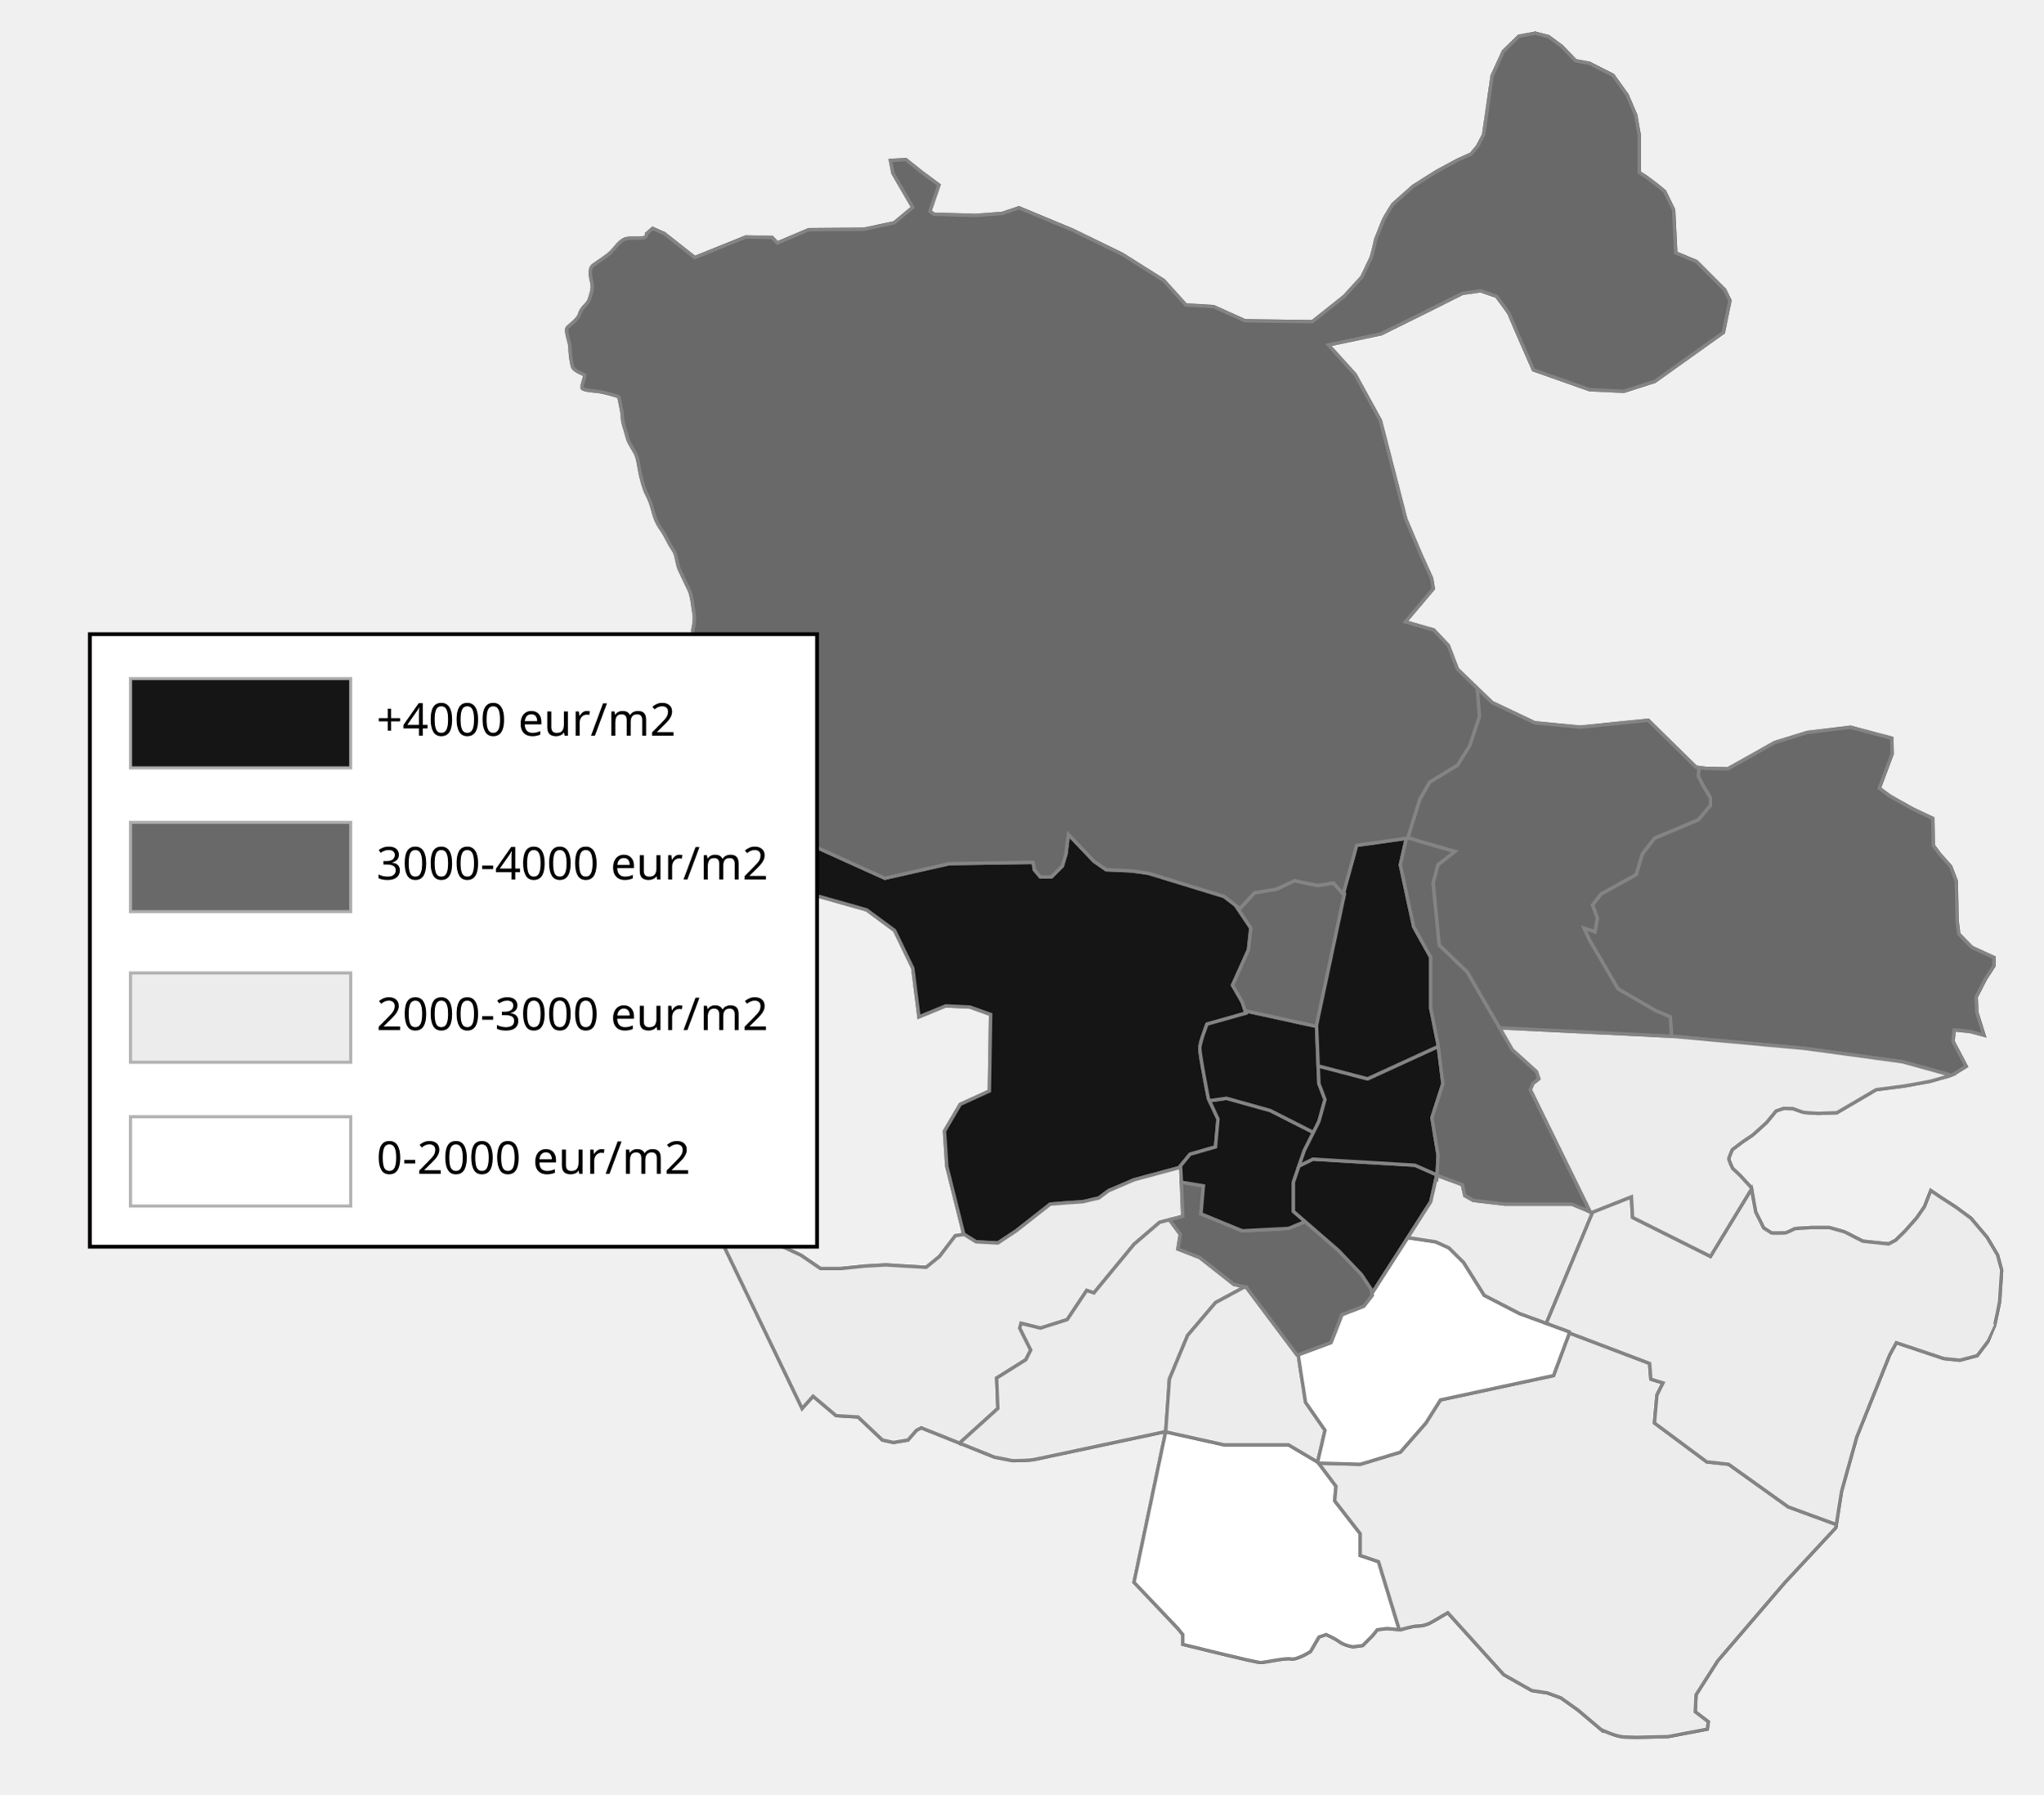
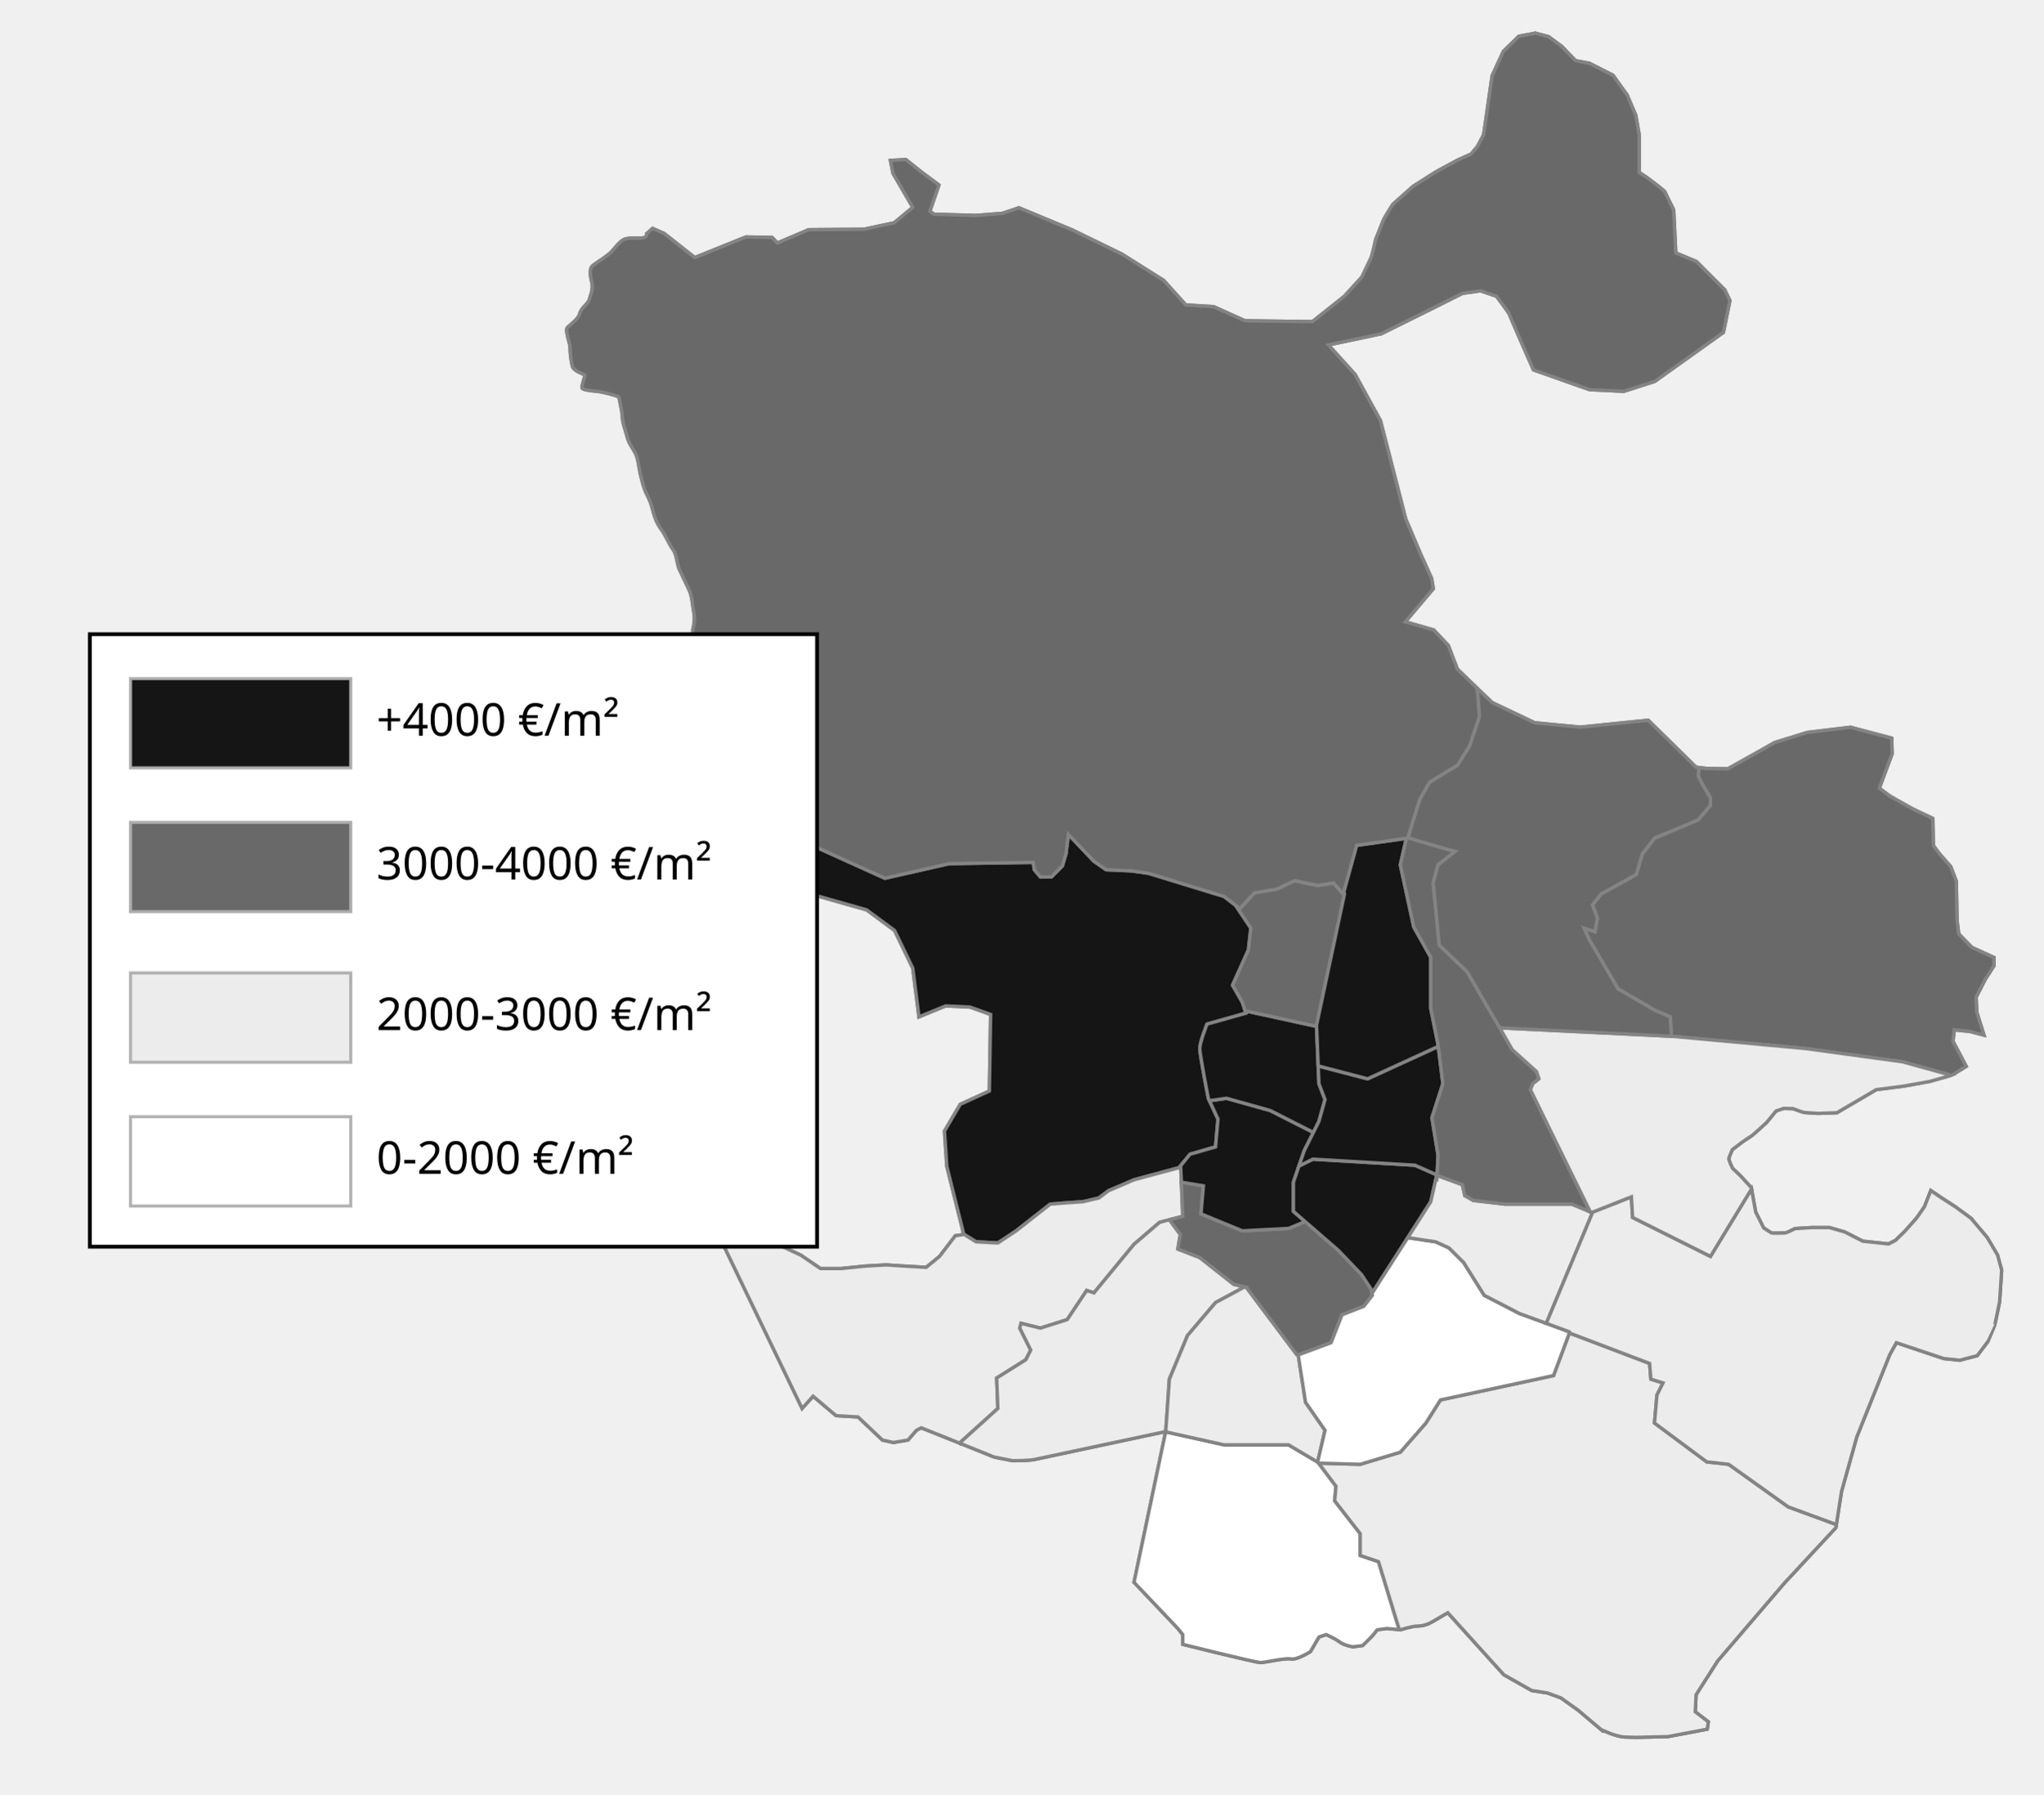
<svg xmlns="http://www.w3.org/2000/svg" xmlns:ns1="http://www.openswatchbook.org/uri/2009/osb" width="600.143" height="527.143" id="svg2" version="1.0">
  <defs id="defs4">
    <linearGradient id="linearGradient6676" ns1:paint="solid">
      <stop style="stop-color:#848484;stop-opacity:1;" offset="0" id="stop6674" />
    </linearGradient>
  </defs>
  <g id="layer1" transform="translate(-96.78572,-272.362)">
    <path style="fill:#ececec;fill-opacity:1;fill-rule:evenodd;stroke:#848484;stroke-width:1;stroke-linecap:butt;stroke-linejoin:miter;stroke-miterlimit:4;stroke-dasharray:none;stroke-opacity:1" d="m 547.732,282.102 -4.812,0.906 -4.531,4.406 -3.312,7.188 -2.5,17.312 -1.781,3.406 -1.906,2.281 -3.906,1.75 -6.312,3.406 -6.812,4.312 -5.938,5.281 c -10e-6,0 -2.527,3.927 -2.906,4.938 -0.379,1.01 -2.156,5.438 -2.156,5.438 1e-5,0 -0.996,4.649 -1.375,5.406 -0.379,0.758 -2.656,5.562 -2.656,5.562 l -5.188,5.688 -2.875,2.281 -6.469,5.156 -19.812,-0.25 -9.219,-4.156 -8.188,-0.5 -6.469,-7.188 -12.25,-7.719 -14.5,-7.062 -15.781,-6.562 -4.812,1.625 -7.938,0.625 -12.25,-0.375 -1.156,-0.875 2.656,-7.688 -5.312,-3.938 -4.406,-3.531 -4.531,0.25 0.75,3.781 5.812,10 -5.438,4.531 -8.969,1.906 -16.156,0.125 -9.219,3.906 -1.531,-1.625 -7.688,-0.156 -15.031,6.062 -8.969,-7.062 -3.406,-1.5 -1.781,1.562 c 0.385,2.307 -4.807,0.578 -6.812,1.781 -1.531,0.919 -2.451,2.451 -3.562,3.562 -1.367,1.367 -3.954,2.895 -5.344,3.938 -1.414,1.06 -0.604,4.083 -0.375,5 0.505,2.021 -0.416,3.79 -0.719,5 -0.339,1.354 -2.35,2.306 -2.844,4.281 -0.368,1.473 -2.907,3.282 -3.562,3.938 -0.858,0.858 0.719,4.622 0.719,5.688 0,1.552 0.298,4.163 0.688,5.719 0.332,1.328 3.199,2.303 3.594,2.5 0.361,0.181 -1.006,3.363 -0.719,3.938 0.35,0.7 4.477,0.889 5.344,1.062 1.514,0.303 4.152,0.948 5.375,1.438 0.15,0.06 1.062,4.942 1.062,5.344 0,2.356 0.878,4.201 1.438,6.438 0.491,1.964 1.587,3.174 2.5,5 0.805,1.61 0.971,4.32 1.406,6.062 0.577,2.307 0.97,4.034 1.812,5.719 0.88,1.76 1.316,2.797 1.781,4.656 0.501,2.005 1.229,4.024 2.5,5.719 1.327,1.77 2.3,4.379 3.562,6.062 0.972,1.296 1.154,4.464 1.781,5.719 0.844,1.688 1.87,4.052 2.875,6.062 0.891,1.782 1.024,4.871 1.406,6.781 0.312,1.561 0.002,3.618 -0.344,5 0.472,2.359 -2.875,3.551 -2.875,5.719 0,1.611 4.285,1.781 5.375,1.781 2.276,0 3.44,2.095 5,2.875 1.993,0.996 2.97,0.814 4.281,2.125 0.908,0.908 2.377,1.658 3.219,2.5 1.571,1.571 8.4e-4,3.153 -0.375,4.656 -0.509,2.035 0.807,4.457 1.438,5.719 0.791,1.582 2.16,3.265 2.5,4.625 0.499,1.995 0.628,3.637 1.062,5.375 0.498,1.994 0,4.693 0,6.781 0,1.45 -1.522,3.794 -2.125,5 -0.88,1.761 -0.791,4.051 -1.438,5.344 -0.247,0.495 -0.293,1.19 -0.438,1.906 -0.209,1.033 -0.469,2.127 -0.625,2.75 -0.423,1.693 0.026,3.741 -0.375,5.344 -0.401,1.603 -1.735,2.379 -2.125,3.938 -0.438,1.751 0,4.255 0,6.062 0,1.02 3.608,2.538 4.281,2.875 1.465,0.732 3.966,0.344 5.719,0.344 2.004,0 2.833,-0.344 4.625,-0.344 l 10,2.844 13.938,3.938 8.219,6.062 5.344,11.062 1.812,14.312 7.844,-3.219 7.156,0.344 6.062,2.156 -0.375,22.5 -8.562,3.906 -4.625,7.875 0.688,10.344 4.969,19.906 0.031,0.094 -2.5,0.375 -4.625,6.062 -3.938,3.219 -6.438,-0.375 -5.344,-0.344 -6.062,0.344 -7.156,0.719 h -6.062 l -5.719,-3.906 -5.344,-2.5 -18.219,-2.156 23.906,49.656 3.219,-3.594 6.781,5.719 6.438,0.375 7.156,6.781 3.219,0.719 4.281,-0.719 2.5,-2.875 1.406,-0.719 11.344,4.531 10.094,4.062 5.375,1.062 c 1e-5,0 4.621,0.013 6.406,-0.344 1.786,-0.357 38.594,-8.219 38.594,-8.219 l -0.031,0.094 -9.281,44.188 12.875,13.562 1.438,1.781 v 2.875 c 1e-5,10e-6 21.415,5.344 22.844,5.344 1.429,0 7.152,-1.42 8.938,-1.062 1.786,0.357 5.719,-2.156 5.719,-2.156 l 2.5,-4.281 2.125,-0.719 c 0,-10e-6 2.509,1.085 3.938,2.156 1.429,1.071 3.938,1.438 3.938,1.438 l 2.844,-0.375 2.844,-2.844 1.438,-1.781 2.875,-0.375 3.594,0.344 0.312,0.031 c -10e-6,10e-6 3.571,-1.094 5,-1.094 1.429,-10e-6 2.871,-0.335 4.656,-1.406 1.786,-1.071 4.281,-2.5 4.281,-2.5 l 16.438,18.188 8.219,4.656 4.625,0.719 3.938,1.438 5,3.562 6.781,5.719 c 0,-2e-5 4.277,2.129 7,2.219 2.258,0.074 3.5,0.094 3.5,0.094 l 9.188,-0.219 11.531,-2.188 0.312,-2.156 -3.844,-2.938 0.25,-5.031 6.344,-9.938 19.562,-22.812 15.125,-16.281 0.156,-0.938 1.531,-9.719 4.469,-16 9.656,-24.094 1.969,-3.594 13.906,4.656 4.688,0.5 5.156,-1.344 3.125,-4.125 c 10e-6,-1e-5 1.866,-4.5 2,-4.812 0.134,-0.312 1.469,-6.969 1.469,-6.969 l 0.594,-9.219 -1.219,-4.469 -3.062,-5.156 -4.75,-5.625 -4.469,-3.281 -4.625,-3 -2.688,-1.844 -1.875,4.781 -2.312,3.312 -3.406,3.844 -2.75,2.688 -2.062,1.062 -7.562,-0.812 -2.656,-1.344 c 10e-6,-1e-5 -2.509,-1.33 -2.688,-1.375 -0.179,-0.045 -4.469,-1.281 -4.469,-1.281 10e-6,10e-6 -4.996,0 -5.219,0 -0.223,10e-6 -4.906,0.312 -4.906,0.312 0,10e-6 -2.362,1.281 -3.031,1.281 -0.67,0 -3.665,0.089 -3.844,0 -0.179,-0.089 -2.312,-1.469 -2.312,-1.469 l -2.344,-4.688 -1.219,-6.781 -0.062,-0.375 -3.25,-3.531 -2.25,-2.125 c 10e-6,0 -1.214,-2.504 -1.125,-2.906 0.089,-0.402 1.031,-2.594 1.031,-2.594 l 2.906,-2.219 c 10e-6,10e-6 2.759,-1.879 2.938,-1.969 0.179,-0.089 4.25,-3.812 4.25,-3.812 l 2.781,-3.375 2.219,-0.75 2.688,0.062 c 0,-1e-5 2.938,1.08 3.25,1.125 0.313,0.045 3.741,0.281 4.188,0.281 0.446,10e-6 5.5,-0.188 5.5,-0.188 l 11.562,-6.781 8.031,-1.031 7.656,-1.375 5.531,-1.562 0.75,-0.281 0.812,-0.344 3.656,-2.25 -3.875,-7.344 0.344,-3.375 4.656,0.469 4.094,1.094 -2.094,-6.688 -0.219,-4.469 2.719,-5.312 2.531,-3.906 v -2.438 l -6.5,-2.969 -3.844,-3.938 -0.5,-3.938 -0.219,-11.562 -1.656,-4.312 -3.219,-3.625 -1.875,-2.531 -0.156,-7.969 -5.812,-2.75 -4.875,-2.719 -2.094,-1.219 -2.938,-2.188 3.781,-10.125 -0.125,-4.562 -12.094,-3.219 -6.75,0.812 -5.969,0.719 -9.594,2.969 -7.438,4.188 -6.312,3.531 -6.438,-0.125 -2.031,-0.25 -0.875,-0.125 -14.031,-13.781 -19.938,2.031 -13.406,-1.281 -12.5,-5.938 -4.406,-4.219 -5.812,-5.625 -2.656,-6.938 -4.281,-4.531 -8.344,-2.406 8.219,-9.719 -0.5,-3.031 -3.156,-6.969 -4.438,-10.469 -7.438,-28.906 -7.438,-13.531 -7.844,-8.688 15.531,-3.281 12.5,-6.188 11.375,-5.688 5.281,-0.75 4.688,1.625 c 10e-6,0 3.655,4.807 3.781,5.312 0.126,0.505 7.062,16.281 7.062,16.281 l 16.438,5.812 10.094,0.5 9.094,-2.906 20.188,-14.406 1.906,-9.344 -1.531,-3.156 -4.406,-4.406 -3.906,-3.906 -6.062,-2.531 -0.625,-12.625 -2.656,-5.438 -2.281,-1.875 -3.031,-2.281 -2.156,-1.406 v -11.094 l -1,-5.688 -2.531,-5.938 -4.156,-5.812 -6.938,-3.531 -4.062,-0.75 -4.031,-4.188 -3.906,-2.875 -3.906,-1.031 z" id="path4315" />
    <path style="fill:#151515;fill-opacity:1;fill-rule:evenodd;stroke:#848484;stroke-width:1;stroke-linecap:butt;stroke-linejoin:miter;stroke-miterlimit:4;stroke-dasharray:none;stroke-opacity:1" d="m 379.857,634.821 3.625,2.25 6.406,0.344 5.375,-3.562 10,-7.844 4.625,-0.375 5,-0.344 4.656,-1.094 2.844,-2.125 7.5,-3.219 13.219,-3.562 3.219,-3.938 7.5,-2.156 0.719,-8.188 -2.844,-6.094 c 0,0 -2.5,-12.839 -2.5,-14.625 0,-0.893 0.527,-2.688 1.062,-4.25 0.536,-1.562 1.062,-2.906 1.062,-2.906 l 11.438,-3.219 -1.062,-3.219 -2.875,-5 4.656,-10.344 0.719,-6.438 -4.312,-6.406 0.062,-0.094 -3.625,-2.781 -12.844,-3.938 -9.281,-2.844 -5,-0.719 -7.5,-0.344 -3.594,-2.5 -7.5,-7.875 -0.719,5.719 -1.062,3.562 -3.219,3.219 h -3.219 l -1.781,-2.125 -0.344,-2.156 -24.656,0.375 -18.906,4.281 -40.812,-18.469 c -0.209,1.033 -0.469,2.127 -0.625,2.75 -0.423,1.693 0.026,3.741 -0.375,5.344 -0.401,1.603 -1.735,2.379 -2.125,3.938 -0.438,1.751 0,4.255 0,6.062 0,1.02 3.608,2.538 4.281,2.875 1.465,0.732 3.966,0.344 5.719,0.344 2.004,0 2.833,-0.344 4.625,-0.344 l 10,2.844 13.938,3.938 8.219,6.062 5.344,11.062 1.812,14.312 7.844,-3.219 7.156,0.344 6.062,2.156 -0.375,22.5 -8.562,3.906 -4.625,7.875 0.688,10.344 4.969,19.906 z" id="path2262" />
    <path style="fill:#ececec;fill-opacity:1;fill-rule:evenodd;stroke:#848484;stroke-width:1;stroke-linecap:butt;stroke-linejoin:miter;stroke-miterlimit:4;stroke-dasharray:none;stroke-opacity:1" d="m 378.732,696.227 0.094,-0.219 11.062,-10 -0.344,-8.938 8.562,-5.375 1.438,-2.844 -3.219,-6.438 0.375,-1.406 5.688,1.406 7.875,-2.5 5.719,-8.562 2.125,0.719 11.781,-14.281 7.5,-6.438 6.812,-1.781 -0.625,-14.844 -0.469,0.562 -13.219,3.562 -7.5,3.219 -2.844,2.125 -4.656,1.094 -5,0.344 -4.625,0.375 -10,7.844 -5.375,3.562 -6.406,-0.344 -3.625,-2.25 0.031,0.094 -2.5,0.375 -4.625,6.062 -3.938,3.219 -6.438,-0.375 -5.344,-0.344 -6.062,0.344 -7.156,0.719 h -6.062 l -5.719,-3.906 -5.344,-2.5 -18.219,-2.156 23.906,49.656 3.219,-3.594 6.781,5.719 6.438,0.375 7.156,6.781 3.219,0.719 4.281,-0.719 2.5,-2.875 1.406,-0.719 11.344,4.531 z" id="path2272" />
    <path style="fill:#ececec;fill-opacity:1;fill-rule:evenodd;stroke:#848484;stroke-width:1;stroke-linecap:butt;stroke-linejoin:miter;stroke-miterlimit:4;stroke-dasharray:none;stroke-opacity:1" d="m 439.201,692.79 1.062,-15.375 5.344,-12.844 8.219,-9.656 8.562,-4.625 -3.188,-0.719 -5,-3.938 -5,-3.938 -6.438,-2.5 0.719,-4.281 -2.875,-3.906 -0.125,-0.469 -3.094,0.812 -7.5,6.438 -11.781,14.281 -2.125,-0.719 -5.719,8.562 -7.875,2.5 -5.688,-1.406 -0.375,1.406 3.219,6.438 -1.438,2.844 -8.562,5.375 0.344,8.938 -11.062,10 -0.094,0.219 10.094,4.062 5.375,1.062 c 10e-6,0 4.621,0.013 6.406,-0.344 1.786,-0.357 38.594,-8.219 38.594,-8.219 z" id="path2277" />
    <path style="fill:#ffffff;fill-opacity:1;fill-rule:evenodd;stroke:#848484;stroke-width:1;stroke-linecap:butt;stroke-linejoin:miter;stroke-miterlimit:4;stroke-dasharray:none;stroke-opacity:1" d="m 483.92,701.821 -8.656,-5.125 h -18.938 l -17.156,-3.812 -9.281,44.188 12.875,13.562 1.438,1.781 v 2.875 c 1e-5,10e-6 21.415,5.344 22.844,5.344 1.429,0 7.152,-1.42 8.938,-1.062 1.786,0.357 5.719,-2.156 5.719,-2.156 l 2.5,-4.281 2.125,-0.719 c 0,-10e-6 2.509,1.085 3.938,2.156 1.429,1.071 3.938,1.438 3.938,1.438 l 2.844,-0.375 2.844,-2.844 1.438,-1.781 2.875,-0.375 3.594,0.344 -6.094,-19.969 -5.375,-1.812 v -6.406 l -7.5,-9.656 0.375,-4.281 z" id="path2282" />
    <path style="fill:#ececec;fill-opacity:1;fill-rule:evenodd;stroke:#848484;stroke-width:1;stroke-linecap:butt;stroke-linejoin:miter;stroke-miterlimit:4;stroke-dasharray:none;stroke-opacity:1" d="m 478.138,670.415 -0.375,-0.125 -15,-20 -0.594,0.125 -8.344,4.5 -8.219,9.656 -5.344,12.844 -1.062,15.375 -0.031,0.094 17.156,3.812 h 18.938 l 8.656,5.125 -0.094,-0.125 2.156,-9.281 -5.719,-8.219 -2.125,-13.781 z" id="path2287" />
    <path style="fill:#696969;fill-opacity:1;fill-rule:evenodd;stroke:#848484;stroke-width:1;stroke-linecap:butt;stroke-linejoin:miter;stroke-miterlimit:4;stroke-dasharray:none;stroke-opacity:1" d="m 480.17,631.133 -4.906,2 -13.562,0.719 -12.156,-5 0.719,-8.219 -6.438,-1.062 h -0.031 l 0.406,10 -3.719,0.969 0.125,0.469 2.875,3.906 -0.719,4.281 6.438,2.5 5,3.938 5,3.938 3.188,0.719 -0.219,0.125 0.594,-0.125 15,20 0.375,0.125 -0.031,-0.125 9.656,-3.594 3.219,-8.188 6.406,-2.5 2.5,-3.219 -0.344,-1.781 -2.844,-4.312 -6.812,-7.125 -9.719,-8.438 z" id="path2299" />
    <path style="fill:#151515;fill-opacity:1;fill-rule:evenodd;stroke:#848484;stroke-width:1;stroke-linecap:butt;stroke-linejoin:miter;stroke-miterlimit:4;stroke-dasharray:none;stroke-opacity:1" d="m 482.576,604.946 -12.688,-6.438 -12.844,-3.594 -5,0.719 2.5,5.375 -0.719,8.188 -7.5,2.156 -2.75,3.375 0.219,4.844 h 0.031 l 6.438,1.062 -0.719,8.219 12.156,5 13.562,-0.719 4.906,-2 -3.469,-3 v -8.562 l 3.188,-9.281 2.688,-5.344 z" id="path2304" />
    <path style="fill:#151515;fill-opacity:1;fill-rule:evenodd;stroke:#848484;stroke-width:1;stroke-linecap:butt;stroke-linejoin:miter;stroke-miterlimit:4;stroke-dasharray:none;stroke-opacity:1" d="m 462.545,569.227 0.219,0.688 -11.438,3.219 c 0,0 -0.527,1.344 -1.062,2.906 -0.536,1.562 -1.062,3.357 -1.062,4.25 1e-5,1.786 2.5,14.625 2.5,14.625 l 0.344,0.719 5,-0.719 12.844,3.594 12.688,6.438 1.625,-3.25 1.781,-6.406 -1.781,-4.656 -0.719,-16.844 z" id="path2292" />
    <path style="fill:#696969;fill-opacity:1;fill-rule:evenodd;stroke:#848484;stroke-width:1;stroke-linecap:butt;stroke-linejoin:miter;stroke-miterlimit:4;stroke-dasharray:none;stroke-opacity:1" d="m 462.545,569.227 20.938,4.562 v -0.281 l 8.219,-38.594 -0.219,-0.625 -0.156,0.625 -2.844,-3.219 -4.656,0.719 -6.781,-1.406 -5.344,2.5 -6.438,1.062 -4.281,4.625 -1.031,-0.781 -0.062,0.094 4.312,6.406 -0.719,6.438 -4.656,10.344 2.875,5 0.844,2.531 z" id="path2267" />
    <path style="fill:#151515;fill-opacity:1;fill-rule:evenodd;stroke:#848484;stroke-width:1;stroke-linecap:butt;stroke-linejoin:miter;stroke-miterlimit:4;stroke-dasharray:none;stroke-opacity:1" d="m 499.763,652.102 0.125,-0.031 17.156,-26.781 1.781,-7.875 -6.438,-2.844 -30,-1.781 -3.562,1.781 -0.469,0.156 -1.656,4.844 v 8.562 l 13.188,11.438 6.812,7.125 2.844,4.312 0.219,1.094 z" id="path2309" />
    <path style="fill:#151515;fill-opacity:1;fill-rule:evenodd;stroke:#848484;stroke-width:1;stroke-linecap:butt;stroke-linejoin:miter;stroke-miterlimit:4;stroke-dasharray:none;stroke-opacity:1" d="m 483.982,585.415 0.219,5.219 1.781,4.656 -1.781,6.406 -4.312,8.594 -1.531,4.438 0.469,-0.156 3.562,-1.781 30,1.781 6.438,2.844 -0.312,1.438 h 0.312 l 0.375,-7.156 -1.812,-11.062 3.219,-10 -1.344,-10.969 -20.781,9.531 z" id="path2319" />
    <path style="fill:#151515;fill-opacity:1;fill-rule:evenodd;stroke:#848484;stroke-width:1;stroke-linecap:butt;stroke-linejoin:miter;stroke-miterlimit:4;stroke-dasharray:none;stroke-opacity:1" d="m 483.982,585.415 14.5,3.781 20.781,-9.531 -0.062,-0.469 -2.156,-10.688 v -15 l -5,-8.938 -3.938,-18.219 1.781,-7.781 -14.625,2.062 -3.781,13.656 0.219,0.625 -8.219,38.594 z" id="path2314" />
    <path style="fill:#ececec;fill-opacity:1;fill-rule:evenodd;stroke:#848484;stroke-width:1;stroke-linecap:butt;stroke-linejoin:miter;stroke-miterlimit:4;stroke-dasharray:none;stroke-opacity:1" d="m 636.17,720.102 -14.125,-5.188 -17.5,-12.5 -6.438,-0.719 -15.344,-11.406 0.719,-8.219 1.781,-3.562 -3.562,-1.094 -0.375,-4.625 -23.562,-8.938 -4.656,12.5 -33.219,7.156 -4.281,6.781 -7.5,8.562 -11.781,3.562 -12.219,-0.344 5.094,6.781 -0.375,4.281 7.5,9.656 v 6.406 l 5.375,1.812 6.094,19.969 0.312,0.031 c -10e-6,10e-6 3.571,-1.094 5,-1.094 1.429,-10e-6 2.871,-0.335 4.656,-1.406 1.786,-1.071 4.281,-2.5 4.281,-2.5 l 16.438,18.188 8.219,4.656 4.625,0.719 3.938,1.438 5,3.562 6.781,5.719 c 0,-2e-5 4.277,2.129 7,2.219 2.258,0.074 3.5,0.094 3.5,0.094 l 9.188,-0.219 11.531,-2.188 0.312,-2.156 -3.844,-2.938 0.25,-5.031 6.344,-9.938 19.562,-22.812 15.125,-16.281 0.156,-0.938 z" id="path2324" />
    <path style="fill:#ffffff;fill-opacity:1;fill-rule:evenodd;stroke:#848484;stroke-width:1;stroke-linecap:butt;stroke-linejoin:miter;stroke-miterlimit:4;stroke-dasharray:none;stroke-opacity:1" d="m 558.045,663.946 -0.281,-0.438 -14.656,-5.375 -10.344,-5.344 -6.062,-9.656 -4.312,-4.281 -3.906,-1.781 -8.188,-1.219 -10.406,16.219 -0.125,0.031 0.125,0.688 -2.5,3.219 -6.406,2.5 -3.219,8.188 -9.656,3.594 2.156,13.906 5.719,8.219 -2.156,9.281 0.281,0.375 12.219,0.344 11.781,-3.562 7.5,-8.562 4.281,-6.781 33.219,-7.156 4.656,-12.5 0.281,0.094 z" id="path2329" />
    <path style="fill:#ececec;fill-opacity:1;fill-rule:evenodd;stroke:#848484;stroke-width:1;stroke-linecap:butt;stroke-linejoin:miter;stroke-miterlimit:4;stroke-dasharray:none;stroke-opacity:1" d="m 550.982,661.008 13.562,-32.5 -6.062,-2.5 h -19.656 l -9.281,-1.094 -2.5,-1.406 -0.719,-3.219 -7.438,-2.719 -0.062,1.281 h -0.312 l -1.469,6.438 -6.75,10.562 8.188,1.219 3.906,1.781 4.312,4.281 6.062,9.656 10.344,5.344 z" id="path2334" />
    <path style="fill:#696969;fill-opacity:1;fill-rule:evenodd;stroke:#848484;stroke-width:1;stroke-linecap:butt;stroke-linejoin:miter;stroke-miterlimit:4;stroke-dasharray:none;stroke-opacity:1" d="m 563.888,628.258 -17.562,-35.844 0.719,-1.781 1.781,-1.438 -0.719,-2.125 -7.125,-6.438 -13.219,-22.844 -8.219,-7.875 -1.781,-18.219 1.438,-5.344 5,-3.938 c 0,0 -11.134,-3.116 -13.875,-4.062 l -0.062,0.156 -0.375,0.062 -1.781,7.781 3.938,18.219 5,8.938 v 15 l 2.156,10.688 1.406,11.438 -3.219,10 1.812,11.062 -0.312,5.875 7.438,2.719 0.719,3.219 2.5,1.406 9.281,1.094 h 19.656 z" id="path2339" />
    <path style="fill:#696969;fill-opacity:1;fill-rule:evenodd;stroke:#848484;stroke-width:1;stroke-linecap:butt;stroke-linejoin:miter;stroke-miterlimit:4;stroke-dasharray:none;stroke-opacity:1" d="m 595.826,497.79 -0.219,2.5 1.438,2.844 2.156,3.562 v 2.156 l -3.594,4.281 -12.844,5.375 -3.562,4.625 -1.812,6.062 -10.344,5.719 -2.5,3.219 1.438,3.938 -0.719,3.938 -3.219,-1.094 1.438,3.219 8.562,14.656 11.062,6.406 4.281,1.812 0.375,5.688 39.281,3.594 28.562,3.906 14.25,3.938 0.812,-0.344 3.656,-2.25 -3.875,-7.344 0.344,-3.375 4.656,0.469 4.094,1.094 -2.094,-6.688 -0.219,-4.469 2.719,-5.312 2.531,-3.906 v -2.438 l -6.5,-2.969 -3.844,-3.938 -0.5,-3.938 -0.219,-11.562 -1.656,-4.312 -3.219,-3.625 -1.875,-2.531 -0.156,-7.969 -5.812,-2.75 -4.875,-2.719 -2.094,-1.219 -2.938,-2.188 3.781,-10.125 -0.125,-4.562 -12.094,-3.219 -6.75,0.812 -5.969,0.719 -9.594,2.969 -7.438,4.188 -6.312,3.531 -6.438,-0.125 z" id="path2344" />
    <path style="fill:#ececec;fill-opacity:1;fill-rule:evenodd;stroke:#848484;stroke-width:1;stroke-linecap:butt;stroke-linejoin:miter;stroke-miterlimit:4;stroke-dasharray:none;stroke-opacity:1" d="m 611.263,621.54 -12.062,19.812 -22.875,-11.438 -0.344,-6.062 -11.625,4.594 0.188,0.062 -13.562,32.5 6.781,2.5 0.281,0.438 23.281,8.844 0.375,4.625 3.562,1.094 -1.781,3.562 -0.719,8.219 15.344,11.406 6.438,0.719 17.5,12.5 14.125,5.188 1.531,-9.719 4.469,-16 9.656,-24.094 1.969,-3.594 13.906,4.656 4.688,0.5 5.156,-1.344 3.125,-4.125 c 10e-6,-10e-6 1.866,-4.5 2,-4.812 0.134,-0.312 1.469,-6.969 1.469,-6.969 l 0.594,-9.219 -1.219,-4.469 -3.062,-5.156 -4.75,-5.625 -4.469,-3.281 -4.625,-3 -2.688,-1.844 -1.875,4.781 -2.312,3.312 -3.406,3.844 -2.75,2.688 -2.062,1.062 -7.562,-0.812 -2.656,-1.344 c 10e-6,-10e-6 -2.509,-1.33 -2.688,-1.375 -0.179,-0.045 -4.469,-1.281 -4.469,-1.281 10e-6,10e-6 -4.996,0 -5.219,0 -0.223,10e-6 -4.906,0.312 -4.906,0.312 0,10e-6 -2.362,1.281 -3.031,1.281 -0.67,0 -3.665,0.089 -3.844,0 -0.179,-0.089 -2.312,-1.469 -2.312,-1.469 l -2.344,-4.688 z" id="path2354" />
    <path style="fill:#ececec;fill-opacity:1;fill-rule:evenodd;stroke:#848484;stroke-width:1;stroke-linecap:butt;stroke-linejoin:miter;stroke-miterlimit:4;stroke-dasharray:none;stroke-opacity:1" d="m 537.295,574.227 3.688,6.406 7.125,6.438 0.719,2.125 -1.781,1.438 -0.719,1.781 17.562,35.844 0.469,0.188 11.625,-4.594 0.344,6.062 22.875,11.438 12.062,-19.812 -0.062,-0.375 -3.25,-3.531 -2.25,-2.125 c 10e-6,0 -1.214,-2.504 -1.125,-2.906 0.089,-0.402 1.031,-2.594 1.031,-2.594 l 2.906,-2.219 c 10e-6,10e-6 2.759,-1.879 2.938,-1.969 0.179,-0.089 4.25,-3.812 4.25,-3.812 l 2.781,-3.375 2.219,-0.75 2.688,0.062 c 0,-10e-6 2.938,1.08 3.25,1.125 0.313,0.045 3.741,0.281 4.188,0.281 0.446,10e-6 5.5,-0.188 5.5,-0.188 l 11.562,-6.781 8.031,-1.031 7.656,-1.375 5.531,-1.562 0.75,-0.281 -14.25,-3.938 -28.562,-3.906 -39.281,-3.594 z" id="path2349" />
    <path style="fill:#696969;fill-opacity:1;fill-rule:evenodd;stroke:#848484;stroke-width:1;stroke-linecap:butt;stroke-linejoin:miter;stroke-miterlimit:4;stroke-dasharray:none;stroke-opacity:1" d="m 537.295,574.227 50.469,2.469 -0.375,-5.688 -4.281,-1.812 -11.062,-6.406 -8.562,-14.656 -1.438,-3.219 3.219,1.094 0.719,-3.938 -1.438,-3.938 2.5,-3.219 10.344,-5.719 1.812,-6.062 3.562,-4.625 12.844,-5.375 3.594,-4.281 v -2.156 l -2.156,-3.562 -1.438,-2.844 0.219,-2.5 -0.875,-0.125 -14.031,-13.781 -19.938,2.031 -13.406,-1.281 -12.5,-5.938 -4.406,-4.219 0.656,8.312 -2.844,8.562 -3.594,5.719 -8.188,5 -2.875,5 -3.5,11.281 c 2.741,0.947 13.875,4.062 13.875,4.062 l -5,3.938 -1.438,5.344 1.781,18.219 8.219,7.875 z" id="path2239" />
    <path style="fill:#696969;fill-opacity:1;fill-rule:evenodd;stroke:#848484;stroke-width:1;stroke-linecap:butt;stroke-linejoin:miter;stroke-miterlimit:4;stroke-dasharray:none;stroke-opacity:1" d="m 315.888,511.821 40.812,18.469 18.906,-4.281 24.656,-0.375 0.344,2.156 1.781,2.125 h 3.219 l 3.219,-3.219 1.062,-3.562 0.719,-5.719 7.5,7.875 3.594,2.5 7.5,0.344 5,0.719 9.281,2.844 12.844,3.938 4.656,3.562 4.281,-4.625 6.438,-1.062 5.344,-2.5 6.781,1.406 4.656,-0.719 2.844,3.219 3.938,-14.281 15,-2.125 3.562,-11.438 2.875,-5 8.188,-5 3.594,-5.719 2.844,-8.562 -0.656,-8.312 -5.812,-5.625 -2.656,-6.938 -4.281,-4.531 -8.344,-2.406 8.219,-9.719 -0.5,-3.031 -3.156,-6.969 -4.438,-10.469 -7.438,-28.906 -7.438,-13.531 -7.844,-8.688 15.531,-3.281 12.5,-6.188 11.375,-5.688 5.281,-0.75 4.688,1.625 c 10e-6,0 3.655,4.807 3.781,5.312 0.126,0.505 7.062,16.281 7.062,16.281 l 16.438,5.812 10.094,0.5 9.094,-2.906 20.188,-14.406 1.906,-9.344 -1.531,-3.156 -4.406,-4.406 -3.906,-3.906 -6.062,-2.531 -0.625,-12.625 -2.656,-5.438 -2.281,-1.875 -3.031,-2.281 -2.156,-1.406 v -11.094 l -1,-5.688 -2.531,-5.938 -4.156,-5.812 -6.938,-3.531 -4.062,-0.75 -4.031,-4.188 -3.906,-2.875 -3.906,-1.031 -4.812,0.906 -4.531,4.406 -3.312,7.188 -2.5,17.312 -1.781,3.406 -1.906,2.281 -3.906,1.75 -6.312,3.406 -6.812,4.312 -5.938,5.281 c -10e-6,0 -2.527,3.927 -2.906,4.938 -0.379,1.01 -2.156,5.438 -2.156,5.438 1e-5,0 -0.996,4.649 -1.375,5.406 -0.379,0.758 -2.656,5.562 -2.656,5.562 l -5.188,5.688 -2.875,2.281 -6.469,5.156 -19.812,-0.25 -9.219,-4.156 -8.188,-0.5 -6.469,-7.188 -12.25,-7.719 -14.5,-7.062 -15.781,-6.562 -4.812,1.625 -7.938,0.625 -12.25,-0.375 -1.156,-0.875 2.656,-7.688 -5.312,-3.938 -4.406,-3.531 -4.531,0.25 0.75,3.781 5.812,10 -5.438,4.531 -8.969,1.906 -16.156,0.125 -9.219,3.906 -1.531,-1.625 -7.688,-0.156 -15.031,6.062 -8.969,-7.062 -3.406,-1.5 -1.781,1.562 c 0.385,2.307 -4.807,0.578 -6.812,1.781 -1.531,0.919 -2.451,2.451 -3.562,3.562 -1.367,1.367 -3.954,2.895 -5.344,3.938 -1.414,1.06 -0.604,4.083 -0.375,5 0.505,2.021 -0.416,3.79 -0.719,5 -0.339,1.354 -2.35,2.306 -2.844,4.281 -0.368,1.473 -2.907,3.282 -3.562,3.938 -0.858,0.858 0.719,4.622 0.719,5.688 0,1.552 0.298,4.163 0.688,5.719 0.332,1.328 3.199,2.303 3.594,2.5 0.361,0.181 -1.006,3.363 -0.719,3.938 0.35,0.7 4.477,0.889 5.344,1.062 1.514,0.303 4.152,0.948 5.375,1.438 0.15,0.06 1.062,4.942 1.062,5.344 0,2.356 0.878,4.201 1.438,6.438 0.491,1.964 1.587,3.174 2.5,5 0.805,1.61 0.971,4.32 1.406,6.062 0.577,2.307 0.97,4.034 1.812,5.719 0.88,1.76 1.316,2.797 1.781,4.656 0.501,2.005 1.229,4.024 2.5,5.719 1.327,1.77 2.3,4.379 3.562,6.062 0.972,1.296 1.154,4.464 1.781,5.719 0.844,1.688 1.87,4.052 2.875,6.062 0.891,1.782 1.024,4.871 1.406,6.781 0.312,1.561 0.002,3.618 -0.344,5 0.472,2.359 -2.875,3.551 -2.875,5.719 0,1.611 4.285,1.781 5.375,1.781 2.276,0 3.44,2.095 5,2.875 1.993,0.996 2.97,0.814 4.281,2.125 0.908,0.908 2.377,1.658 3.219,2.5 1.571,1.571 8.4e-4,3.153 -0.375,4.656 -0.509,2.035 0.807,4.457 1.438,5.719 0.791,1.582 2.16,3.265 2.5,4.625 0.499,1.995 0.628,3.637 1.062,5.375 0.498,1.994 0,4.693 0,6.781 0,1.45 -1.522,3.794 -2.125,5 -0.88,1.761 -0.791,4.051 -1.438,5.344 -0.247,0.495 -0.293,1.19 -0.438,1.906 z" id="path2234" />
    <rect style="fill:#ffffff;fill-opacity:1;stroke:#060000;stroke-width:1.123;stroke-opacity:1" id="rect3832" width="213.609" height="179.877" x="123.179" y="458.618" />
    <rect style="fill:#151515;fill-opacity:1;stroke:#aeaeae;stroke-width:0.909;stroke-opacity:0.949" id="rect6680" width="64.694" height="26.224" x="135.118" y="471.66" />
    <text xml:space="preserve" style="font-style:normal;font-weight:normal;line-height:0%;font-family:sans-serif;letter-spacing:0px;word-spacing:0px;fill:#000000;fill-opacity:1;stroke:none" x="207.362" y="488.44" id="text6684">
-       <tspan x="207.362" y="488.44" id="tspan6686" style="font-style:normal;font-variant:normal;font-weight:normal;font-stretch:normal;font-size:13.333px;line-height:1.25;font-family:Cantarell;-inkscape-font-specification:Cantarell">+4000 eur/m2</tspan>
+       <tspan x="207.362" y="488.44" id="tspan6686" style="font-style:normal;font-variant:normal;font-weight:normal;font-stretch:normal;font-size:13.333px;line-height:1.25;font-family:Cantarell;-inkscape-font-specification:Cantarell">+4000 €/m²</tspan>
    </text>
    <rect style="fill:#696969;fill-opacity:1;stroke:#aeaeae;stroke-width:0.909;stroke-opacity:0.961" id="rect6680-4" width="64.694" height="26.224" x="135.118" y="513.884" />
    <text xml:space="preserve" style="font-style:normal;font-weight:normal;line-height:0%;font-family:sans-serif;letter-spacing:0px;word-spacing:0px;fill:#000000;fill-opacity:1;stroke:none" x="207.362" y="530.664" id="text6684-7">
-       <tspan x="207.362" y="530.664" id="tspan6686-8" style="font-style:normal;font-variant:normal;font-weight:normal;font-stretch:normal;font-size:13.333px;line-height:1.25;font-family:Cantarell;-inkscape-font-specification:Cantarell">3000-4000 eur/m2</tspan>
+       <tspan x="207.362" y="530.664" id="tspan6686-8" style="font-style:normal;font-variant:normal;font-weight:normal;font-stretch:normal;font-size:13.333px;line-height:1.25;font-family:Cantarell;-inkscape-font-specification:Cantarell">3000-4000 €/m²</tspan>
    </text>
    <path style="fill:#ececec;fill-opacity:1;stroke:#aeaeae;stroke-width:0.909;stroke-opacity:0.949" d="m 135.118,558.108 c 21.565,0 43.129,0 64.694,0 0,8.741 0,17.483 0,26.224 -21.565,0 -43.129,0 -64.694,0 0,-8.741 0,-17.483 0,-26.224 z" id="rect6680-5" />
    <text xml:space="preserve" style="font-style:normal;font-weight:normal;line-height:0%;font-family:sans-serif;letter-spacing:0px;word-spacing:0px;fill:#000000;fill-opacity:1;stroke:none" x="207.362" y="574.888" id="text6684-0">
-       <tspan x="207.362" y="574.888" id="tspan6686-3" style="font-style:normal;font-variant:normal;font-weight:normal;font-stretch:normal;font-size:13.333px;line-height:1.25;font-family:Cantarell;-inkscape-font-specification:Cantarell">2000-3000 eur/m2</tspan>
+       <tspan x="207.362" y="574.888" id="tspan6686-3" style="font-style:normal;font-variant:normal;font-weight:normal;font-stretch:normal;font-size:13.333px;line-height:1.25;font-family:Cantarell;-inkscape-font-specification:Cantarell">2000-3000 €/m²</tspan>
    </text>
    <rect style="fill:#ffffff;fill-opacity:1;stroke:#aeaeae;stroke-width:0.909;stroke-opacity:0.949" id="rect6680-4-6" width="64.694" height="26.224" x="135.118" y="600.332" />
    <text xml:space="preserve" style="font-style:normal;font-weight:normal;line-height:0%;font-family:sans-serif;letter-spacing:0px;word-spacing:0px;fill:#000000;fill-opacity:1;stroke:none" x="207.362" y="617.112" id="text6684-7-1">
-       <tspan x="207.362" y="617.112" id="tspan6686-8-0" style="font-style:normal;font-variant:normal;font-weight:normal;font-stretch:normal;font-size:13.333px;line-height:1.25;font-family:Cantarell;-inkscape-font-specification:Cantarell">0-2000 eur/m2</tspan>
+       <tspan x="207.362" y="617.112" id="tspan6686-8-0" style="font-style:normal;font-variant:normal;font-weight:normal;font-stretch:normal;font-size:13.333px;line-height:1.25;font-family:Cantarell;-inkscape-font-specification:Cantarell">0-2000 €/m²</tspan>
    </text>
    <text xml:space="preserve" style="font-style:normal;font-weight:normal;line-height:0%;font-family:sans-serif;letter-spacing:0px;word-spacing:0px;fill:#000000;fill-opacity:1;stroke:none" x="247.263" y="572.03" id="text6743">
      <tspan id="tspan6741" x="247.263" y="572.03" style="font-size:40px;line-height:1.25"> </tspan>
    </text>
  </g>
</svg>
